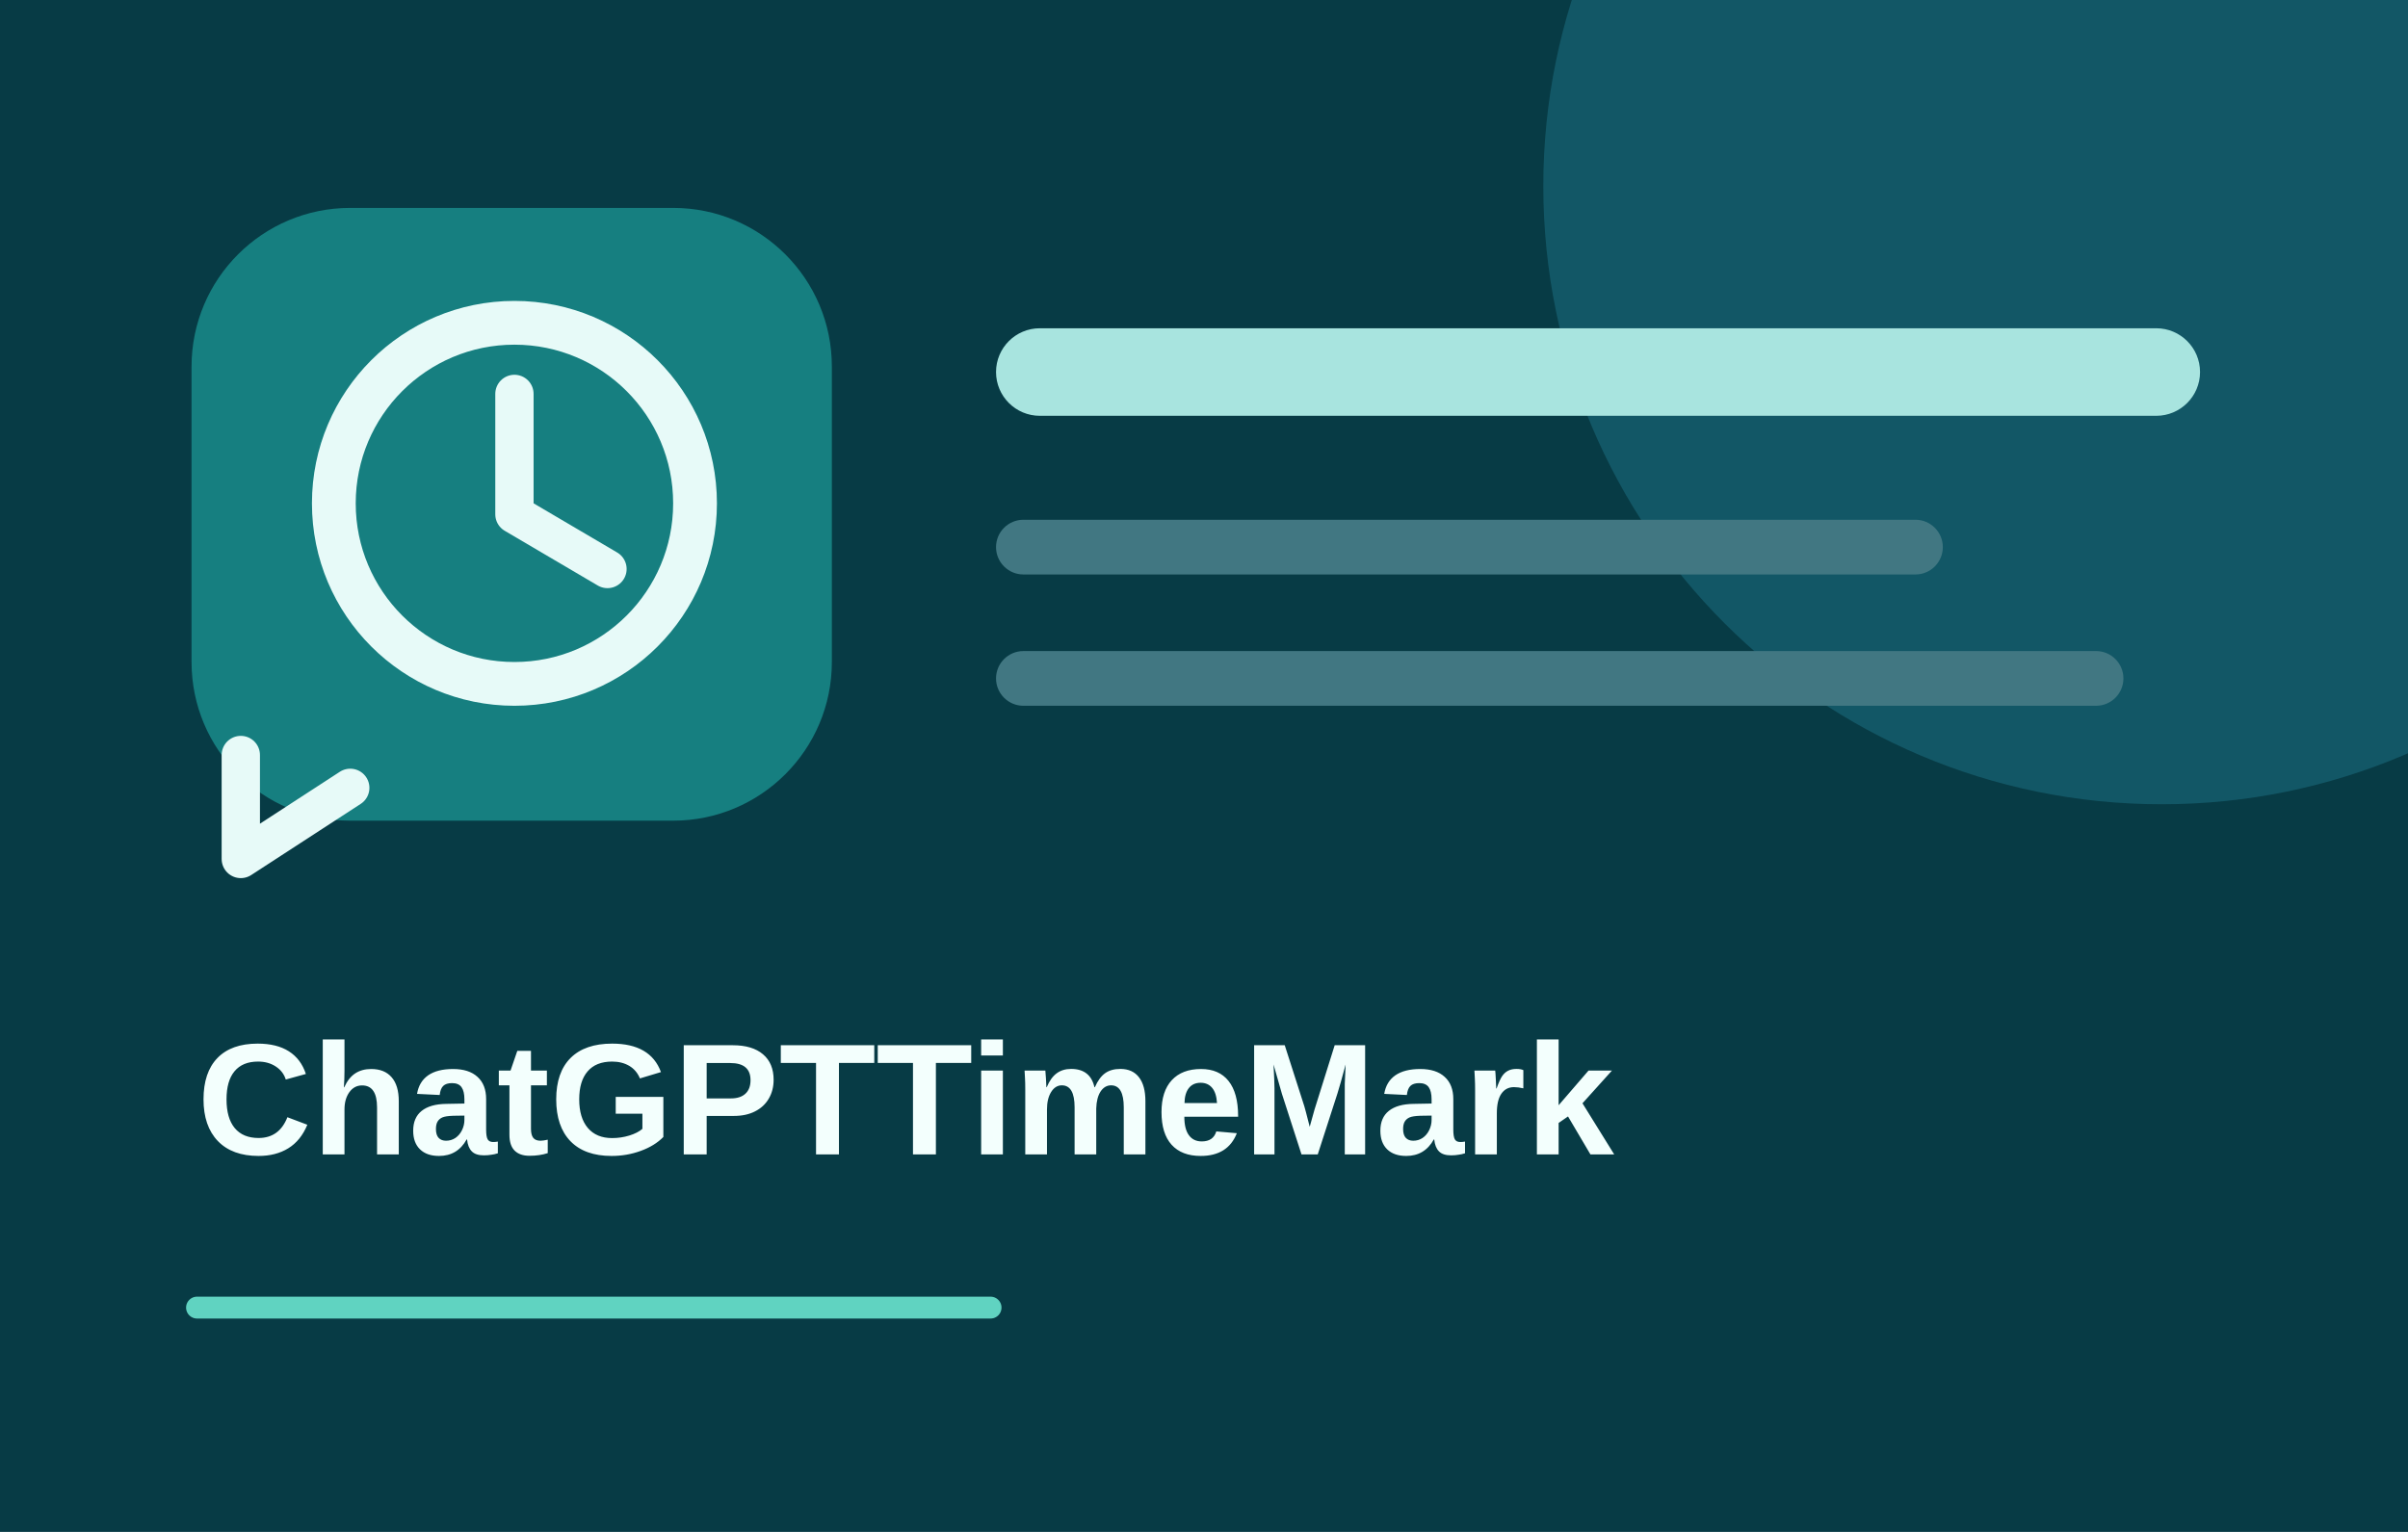
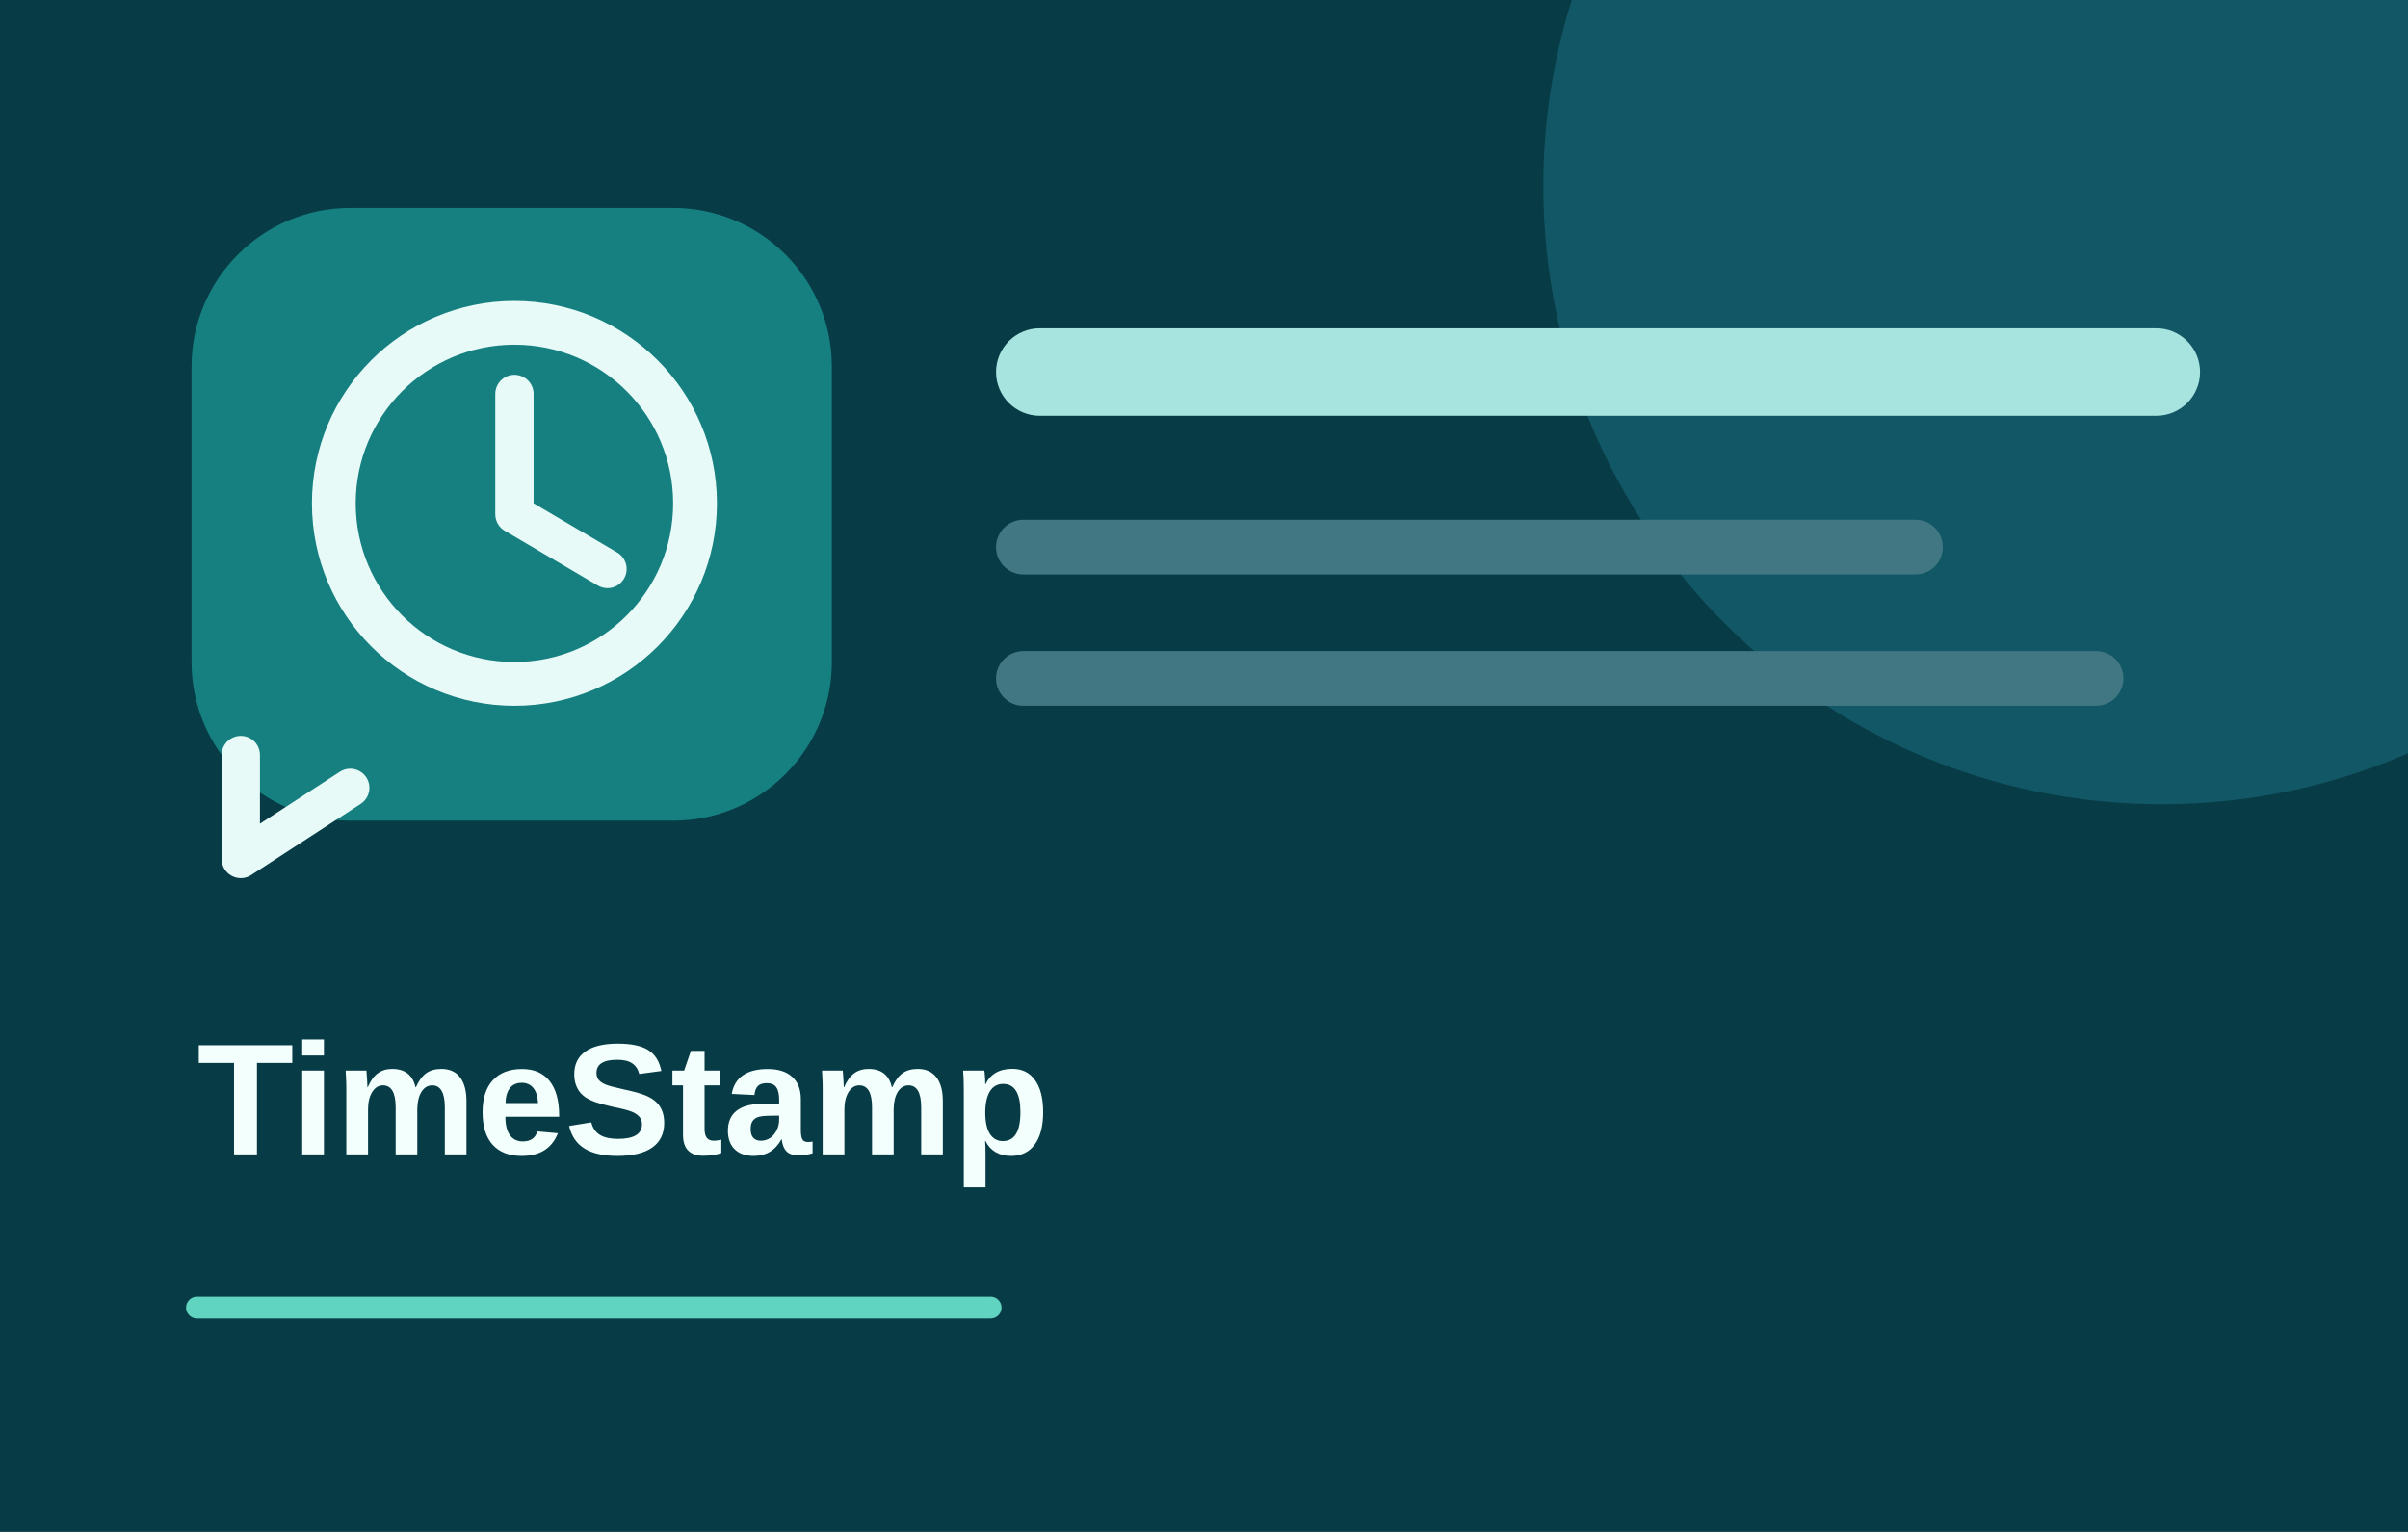
<svg xmlns="http://www.w3.org/2000/svg" width="440" height="280">
  <rect width="440" height="280" fill="#073b45" />
  <circle cx="395" cy="34" r="113" fill="#125766" />
  <rect x="35" y="38" width="117" height="112" rx="29" fill="#167f80" />
  <circle cx="94" cy="92" r="33" fill="none" stroke="#e7faf8" stroke-width="8" />
  <path d="M94 72v22l17 10M44 138v19l20-13" fill="none" stroke="#e7faf8" stroke-width="7" stroke-linecap="round" stroke-linejoin="round" />
  <rect x="182" y="60" width="220" height="16" rx="8" fill="#a8e4df" />
  <rect x="182" y="95" width="173" height="10" rx="5" fill="#417782" />
  <rect x="182" y="119" width="206" height="10" rx="5" fill="#417782" />
-   <text x="36" y="211" fill="#f3fffd" font-family="Segoe UI,Arial,sans-serif" font-weight="600" font-size="29">ChatGPTTimeMark</text>
+   <text x="36" y="211" fill="#f3fffd" font-family="Segoe UI,Arial,sans-serif" font-weight="600" font-size="29">TimeStamp</text>
  <path d="M36 239h145" stroke="#60d3c1" stroke-width="4" stroke-linecap="round" />
</svg>
